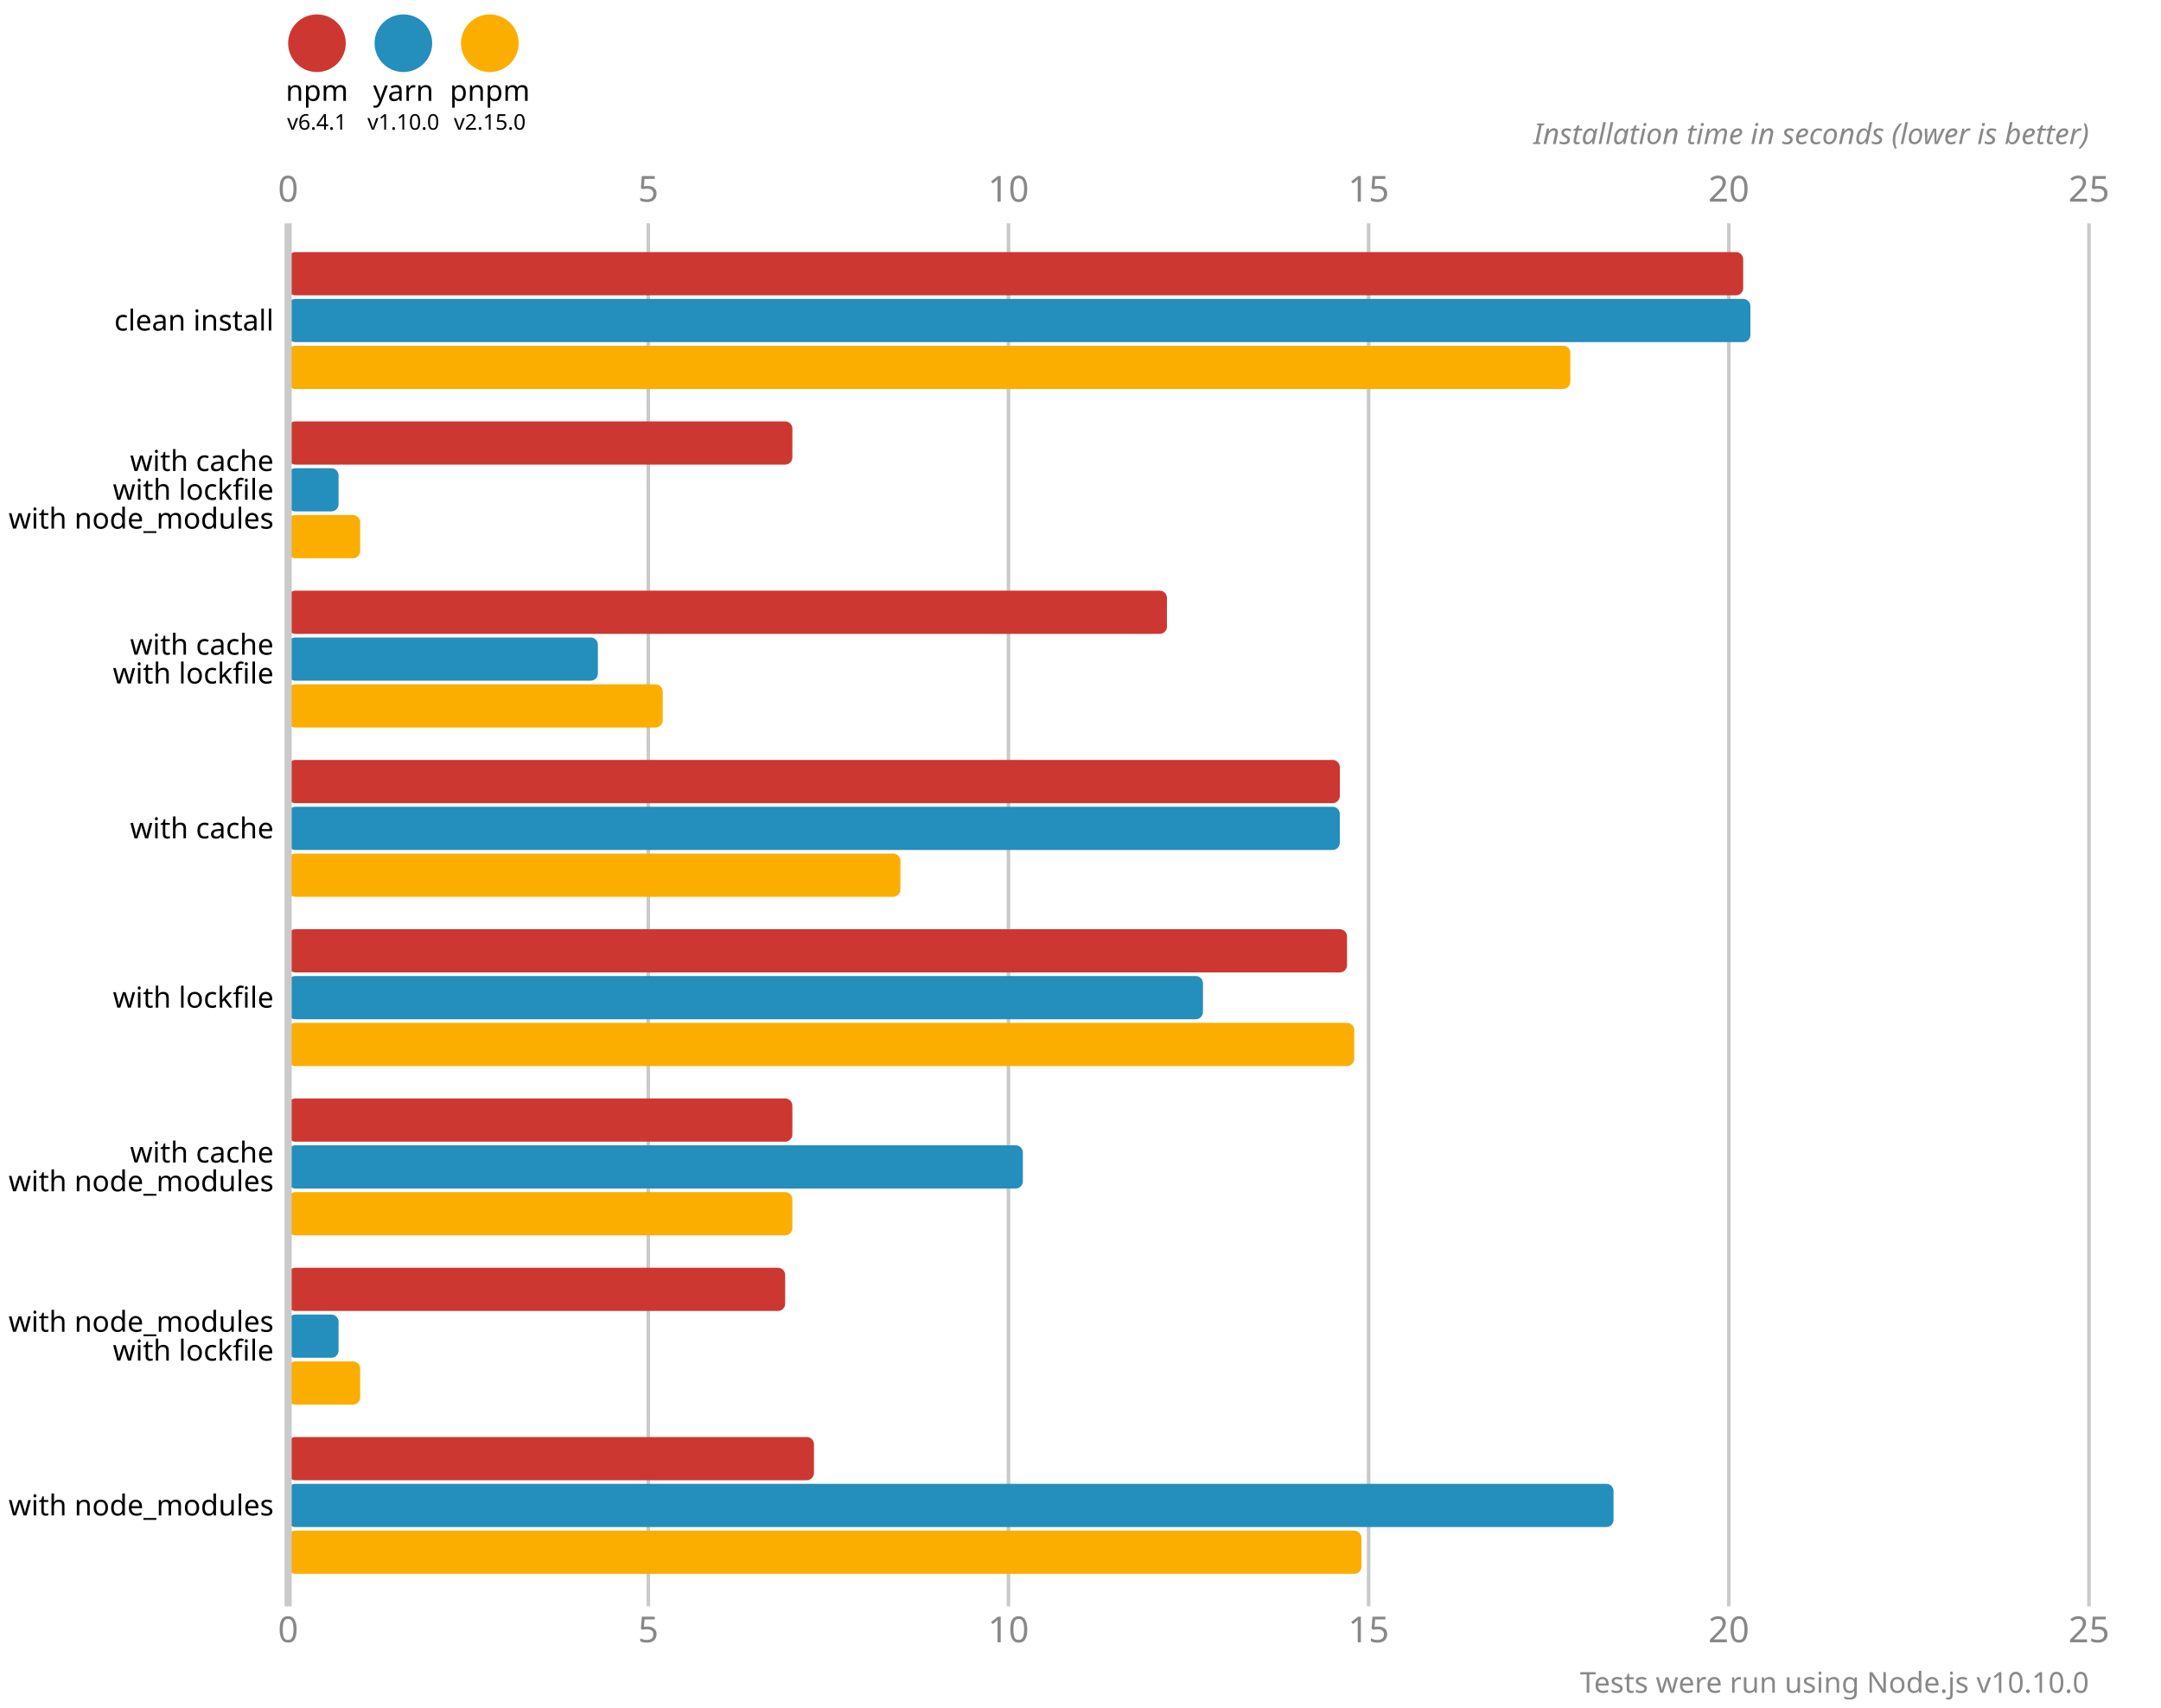
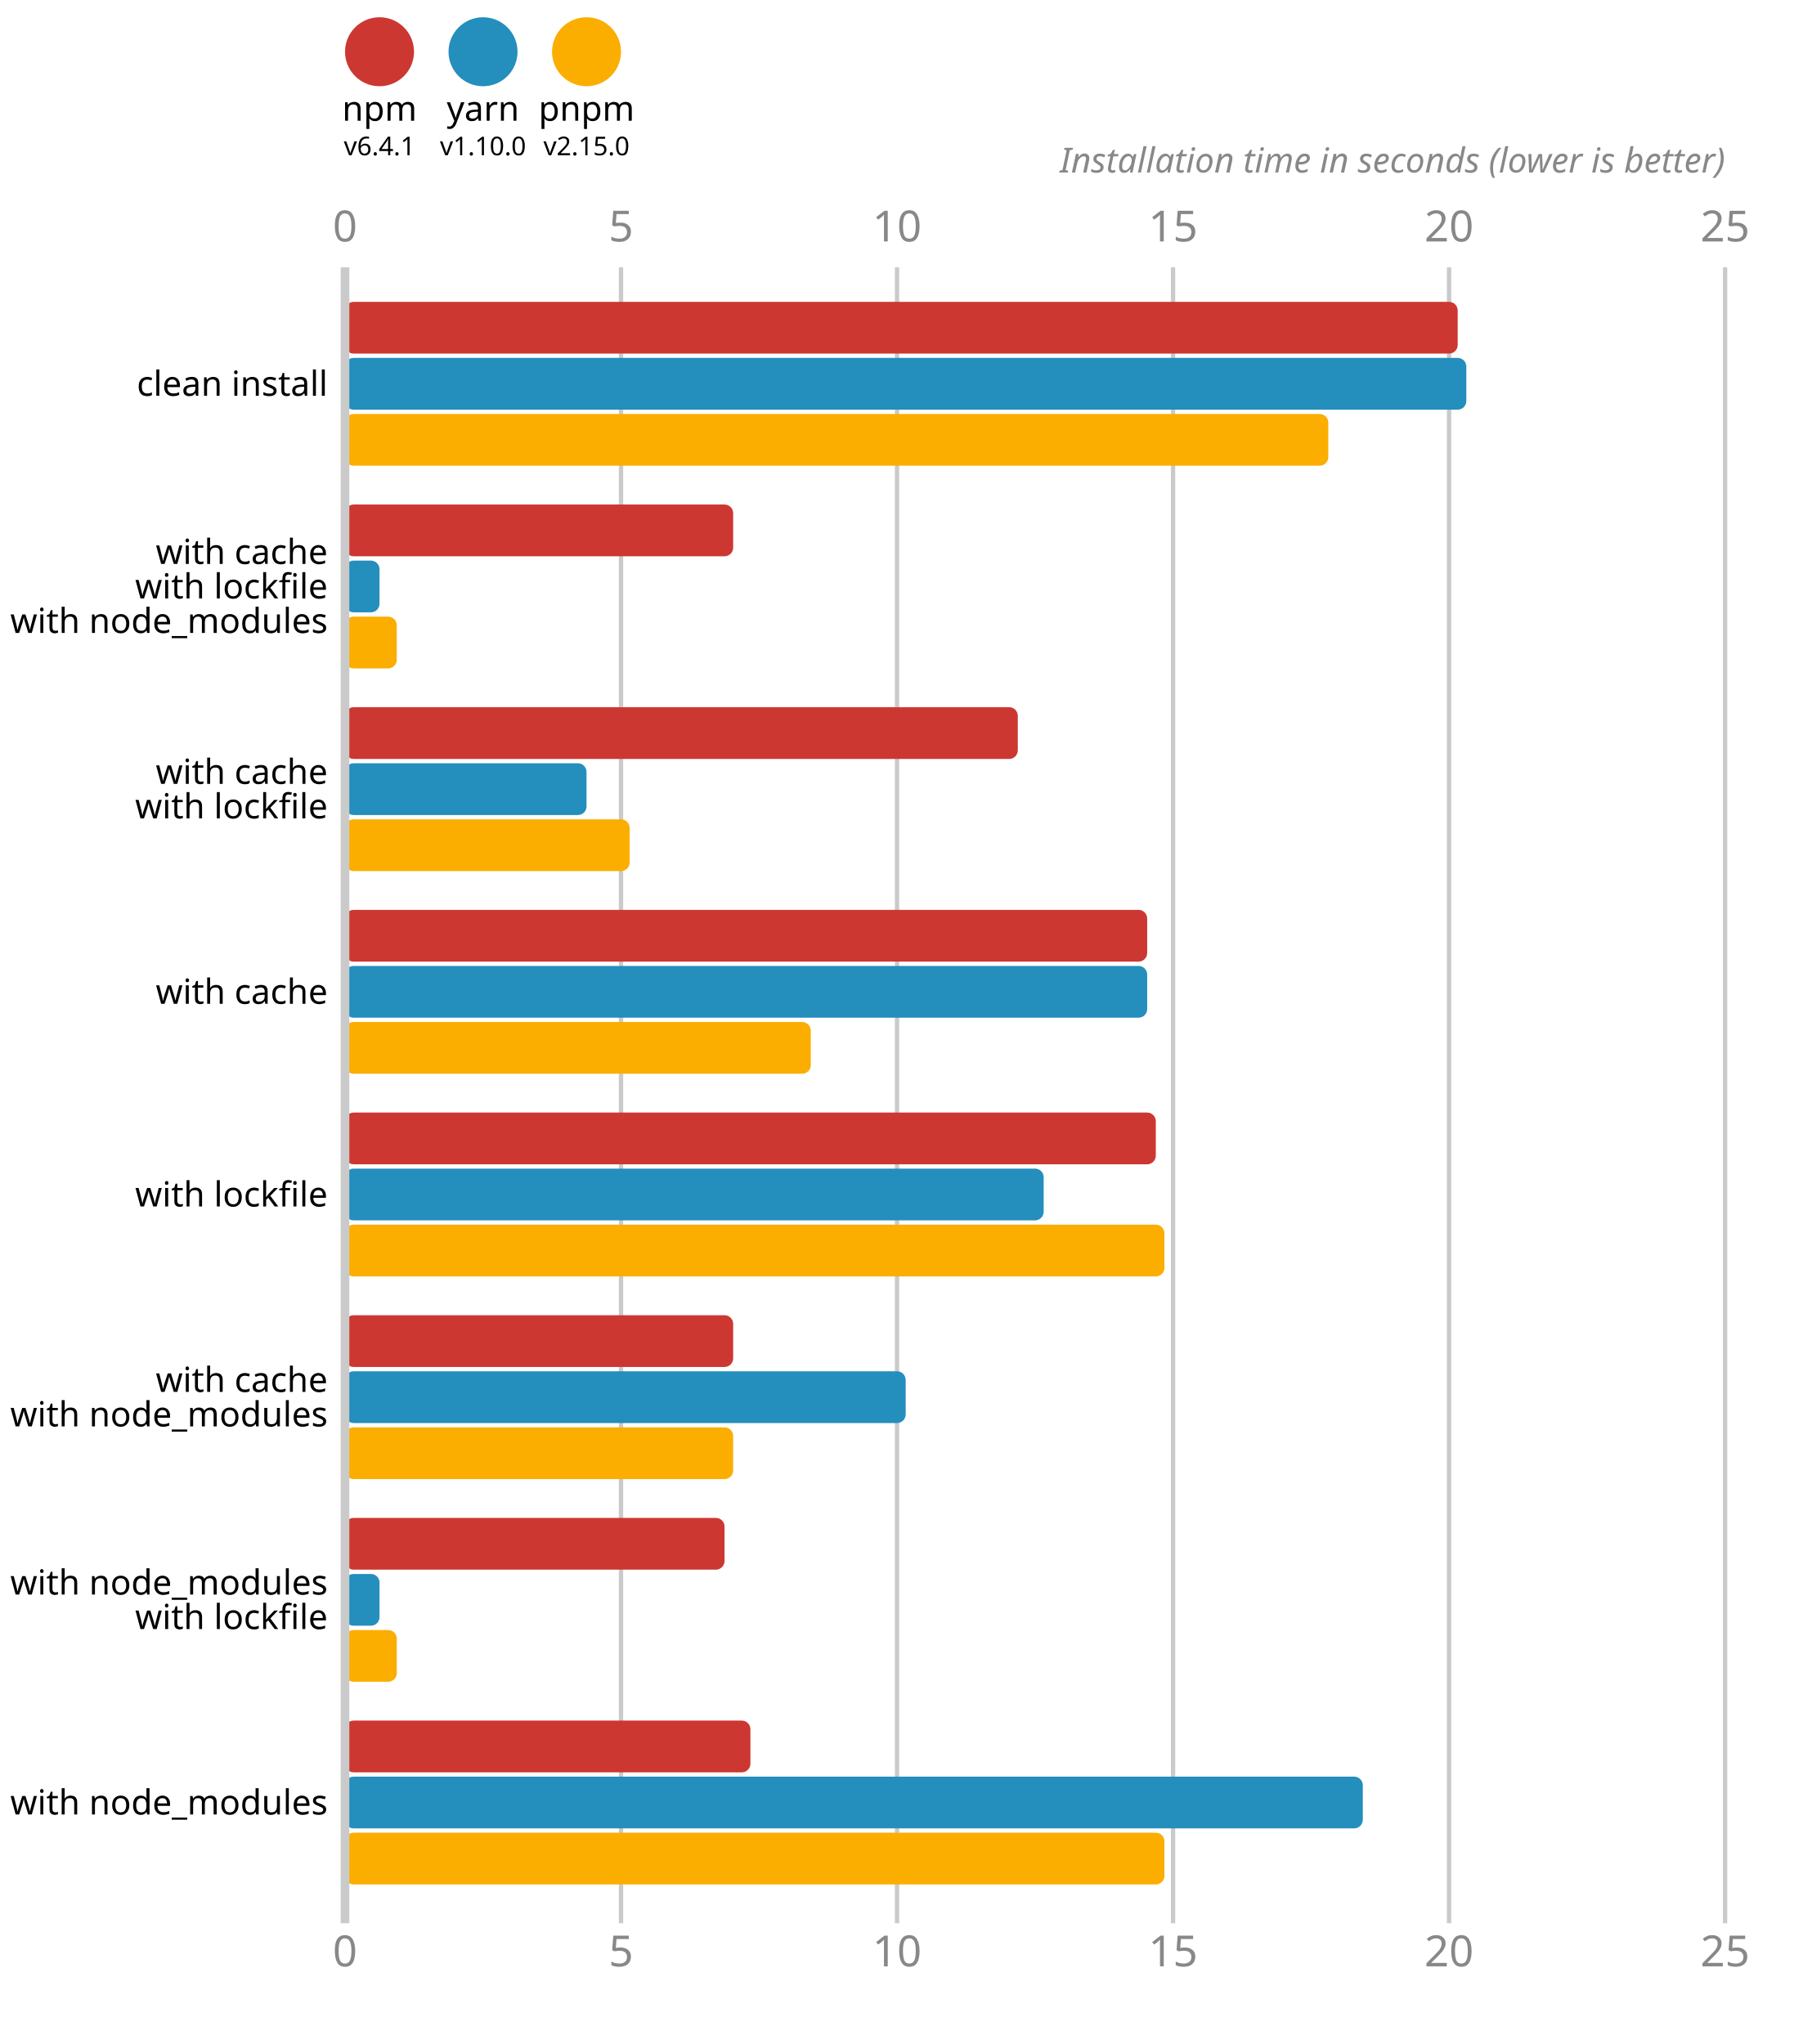
- <svg xmlns="http://www.w3.org/2000/svg" version="1.1" viewBox="0 0 300 237">
+ <svg xmlns="http://www.w3.org/2000/svg" version="1.1" viewBox="0 0 210 237">
  <style>
    .font { font-family: sans-serif; }
    .s3 { font-size: 3px; }
    .s4 { font-size: 4px; }
    .s5 { font-size: 5px; }
    .line { stroke: #cacaca; }
    .width { stroke-width: 0.5; }
    .text { fill: #888; }
  </style>
  <circle cx="44" cy="6" r="4" fill="#cd3731" />
  <text x="44" y="14" class="font s4" text-anchor="middle">npm</text>
  <text x="44" y="18" class="font s3" text-anchor="middle">v6.4.1</text>
  <circle cx="56" cy="6" r="4" fill="#248ebd" />
  <text x="56" y="14" class="font s4" text-anchor="middle">yarn</text>
  <text x="56" y="18" class="font s3" text-anchor="middle">v1.10.0</text>
  <circle cx="68" cy="6" r="4" fill="#fbae00" />
  <text x="68" y="14" class="font s4" text-anchor="middle">pnpm</text>
  <text x="68" y="18" class="font s3" text-anchor="middle">v2.15.0</text>
  <text x="40" y="28" class="font s5 text" text-anchor="middle">0</text>
  <text x="40" y="228" class="font s5 text" text-anchor="middle">0</text>
-   <line x1="90" y1="31" x2="90" y2="223" class="line width" />
-   <text x="90" y="28" class="font s5 text" text-anchor="middle">5</text>
-   <text x="90" y="228" class="font s5 text" text-anchor="middle">5</text>
-   <line x1="140" y1="31" x2="140" y2="223" class="line width" />
-   <text x="140" y="28" class="font s5 text" text-anchor="middle">10</text>
-   <text x="140" y="228" class="font s5 text" text-anchor="middle">10</text>
-   <line x1="190" y1="31" x2="190" y2="223" class="line width" />
-   <text x="190" y="28" class="font s5 text" text-anchor="middle">15</text>
-   <text x="190" y="228" class="font s5 text" text-anchor="middle">15</text>
-   <line x1="240" y1="31" x2="240" y2="223" class="line width" />
-   <text x="240" y="28" class="font s5 text" text-anchor="middle">20</text>
-   <text x="240" y="228" class="font s5 text" text-anchor="middle">20</text>
-   <line x1="290" y1="31" x2="290" y2="223" class="line width" />
-   <text x="290" y="28" class="font s5 text" text-anchor="middle">25</text>
-   <text x="290" y="228" class="font s5 text" text-anchor="middle">25</text>
-   <text x="290" y="20" class="font s4 text" font-style="italic" text-anchor="end">Installation time in seconds (lower is better)</text>
-   <rect x="40" y="35" width="202" height="6" fill="#cd3731" rx="1" ry="1" />
-   <rect x="40" y="41.5" width="203" height="6" fill="#248ebd" rx="1" ry="1" />
-   <rect x="40" y="48" width="178" height="6" fill="#fbae00" rx="1" ry="1" />
-   <rect x="40" y="58.5" width="70" height="6" fill="#cd3731" rx="1" ry="1" />
-   <rect x="40" y="65" width="7" height="6" fill="#248ebd" rx="1" ry="1" />
-   <rect x="40" y="71.5" width="10" height="6" fill="#fbae00" rx="1" ry="1" />
-   <rect x="40" y="82" width="122" height="6" fill="#cd3731" rx="1" ry="1" />
-   <rect x="40" y="88.5" width="43" height="6" fill="#248ebd" rx="1" ry="1" />
-   <rect x="40" y="95" width="52" height="6" fill="#fbae00" rx="1" ry="1" />
-   <rect x="40" y="105.5" width="146" height="6" fill="#cd3731" rx="1" ry="1" />
-   <rect x="40" y="112" width="146" height="6" fill="#248ebd" rx="1" ry="1" />
-   <rect x="40" y="118.5" width="85" height="6" fill="#fbae00" rx="1" ry="1" />
-   <rect x="40" y="129" width="147" height="6" fill="#cd3731" rx="1" ry="1" />
-   <rect x="40" y="135.5" width="127" height="6" fill="#248ebd" rx="1" ry="1" />
-   <rect x="40" y="142" width="148" height="6" fill="#fbae00" rx="1" ry="1" />
-   <rect x="40" y="152.5" width="70" height="6" fill="#cd3731" rx="1" ry="1" />
-   <rect x="40" y="159" width="102" height="6" fill="#248ebd" rx="1" ry="1" />
-   <rect x="40" y="165.5" width="70" height="6" fill="#fbae00" rx="1" ry="1" />
-   <rect x="40" y="176" width="69" height="6" fill="#cd3731" rx="1" ry="1" />
-   <rect x="40" y="182.5" width="7" height="6" fill="#248ebd" rx="1" ry="1" />
-   <rect x="40" y="189" width="10" height="6" fill="#fbae00" rx="1" ry="1" />
-   <rect x="40" y="199.5" width="73" height="6" fill="#cd3731" rx="1" ry="1" />
-   <rect x="40" y="206" width="184" height="6" fill="#248ebd" rx="1" ry="1" />
-   <rect x="40" y="212.5" width="149" height="6" fill="#fbae00" rx="1" ry="1" />
+   <line x1="72" y1="31" x2="72" y2="223" class="line width" />
+   <text x="72" y="28" class="font s5 text" text-anchor="middle">5</text>
+   <text x="72" y="228" class="font s5 text" text-anchor="middle">5</text>
+   <line x1="104" y1="31" x2="104" y2="223" class="line width" />
+   <text x="104" y="28" class="font s5 text" text-anchor="middle">10</text>
+   <text x="104" y="228" class="font s5 text" text-anchor="middle">10</text>
+   <line x1="136" y1="31" x2="136" y2="223" class="line width" />
+   <text x="136" y="28" class="font s5 text" text-anchor="middle">15</text>
+   <text x="136" y="228" class="font s5 text" text-anchor="middle">15</text>
+   <line x1="168" y1="31" x2="168" y2="223" class="line width" />
+   <text x="168" y="28" class="font s5 text" text-anchor="middle">20</text>
+   <text x="168" y="228" class="font s5 text" text-anchor="middle">20</text>
+   <line x1="200" y1="31" x2="200" y2="223" class="line width" />
+   <text x="200" y="28" class="font s5 text" text-anchor="middle">25</text>
+   <text x="200" y="228" class="font s5 text" text-anchor="middle">25</text>
+   <text x="200" y="20" class="font s4 text" font-style="italic" text-anchor="end">Installation time in seconds (lower is better)</text>
+   <rect x="40" y="35" width="129" height="6" fill="#cd3731" rx="1" ry="1" />
+   <rect x="40" y="41.5" width="130" height="6" fill="#248ebd" rx="1" ry="1" />
+   <rect x="40" y="48" width="114" height="6" fill="#fbae00" rx="1" ry="1" />
+   <rect x="40" y="58.5" width="45" height="6" fill="#cd3731" rx="1" ry="1" />
+   <rect x="40" y="65" width="4" height="6" fill="#248ebd" rx="1" ry="1" />
+   <rect x="40" y="71.5" width="6" height="6" fill="#fbae00" rx="1" ry="1" />
+   <rect x="40" y="82" width="78" height="6" fill="#cd3731" rx="1" ry="1" />
+   <rect x="40" y="88.5" width="28" height="6" fill="#248ebd" rx="1" ry="1" />
+   <rect x="40" y="95" width="33" height="6" fill="#fbae00" rx="1" ry="1" />
+   <rect x="40" y="105.5" width="93" height="6" fill="#cd3731" rx="1" ry="1" />
+   <rect x="40" y="112" width="93" height="6" fill="#248ebd" rx="1" ry="1" />
+   <rect x="40" y="118.5" width="54" height="6" fill="#fbae00" rx="1" ry="1" />
+   <rect x="40" y="129" width="94" height="6" fill="#cd3731" rx="1" ry="1" />
+   <rect x="40" y="135.5" width="81" height="6" fill="#248ebd" rx="1" ry="1" />
+   <rect x="40" y="142" width="95" height="6" fill="#fbae00" rx="1" ry="1" />
+   <rect x="40" y="152.5" width="45" height="6" fill="#cd3731" rx="1" ry="1" />
+   <rect x="40" y="159" width="65" height="6" fill="#248ebd" rx="1" ry="1" />
+   <rect x="40" y="165.5" width="45" height="6" fill="#fbae00" rx="1" ry="1" />
+   <rect x="40" y="176" width="44" height="6" fill="#cd3731" rx="1" ry="1" />
+   <rect x="40" y="182.5" width="4" height="6" fill="#248ebd" rx="1" ry="1" />
+   <rect x="40" y="189" width="6" height="6" fill="#fbae00" rx="1" ry="1" />
+   <rect x="40" y="199.5" width="47" height="6" fill="#cd3731" rx="1" ry="1" />
+   <rect x="40" y="206" width="118" height="6" fill="#248ebd" rx="1" ry="1" />
+   <rect x="40" y="212.5" width="95" height="6" fill="#fbae00" rx="1" ry="1" />
  <line x1="40" y1="31" x2="40" y2="223" class="line" />
  <text x="38" y="44.5" class="font s4" dominant-baseline="middle" text-anchor="end">clean install</text>
  <text x="38" y="64" class="font s4" dominant-baseline="middle" text-anchor="end">with cache</text>
  <text x="38" y="68" class="font s4" dominant-baseline="middle" text-anchor="end">with lockfile</text>
  <text x="38" y="72" class="font s4" dominant-baseline="middle" text-anchor="end">with node_modules</text>
  <text x="38" y="89.5" class="font s4" dominant-baseline="middle" text-anchor="end">with cache</text>
  <text x="38" y="93.5" class="font s4" dominant-baseline="middle" text-anchor="end">with lockfile</text>
  <text x="38" y="115" class="font s4" dominant-baseline="middle" text-anchor="end">with cache</text>
  <text x="38" y="138.5" class="font s4" dominant-baseline="middle" text-anchor="end">with lockfile</text>
  <text x="38" y="160" class="font s4" dominant-baseline="middle" text-anchor="end">with cache</text>
  <text x="38" y="164" class="font s4" dominant-baseline="middle" text-anchor="end">with node_modules</text>
  <text x="38" y="183.5" class="font s4" dominant-baseline="middle" text-anchor="end">with node_modules</text>
  <text x="38" y="187.5" class="font s4" dominant-baseline="middle" text-anchor="end">with lockfile</text>
  <text x="38" y="209" class="font s4" dominant-baseline="middle" text-anchor="end">with node_modules</text>
  <text x="290" y="235" class="font s4 text" text-anchor="end">Tests were run using Node.js v10.10.0</text>
</svg>
